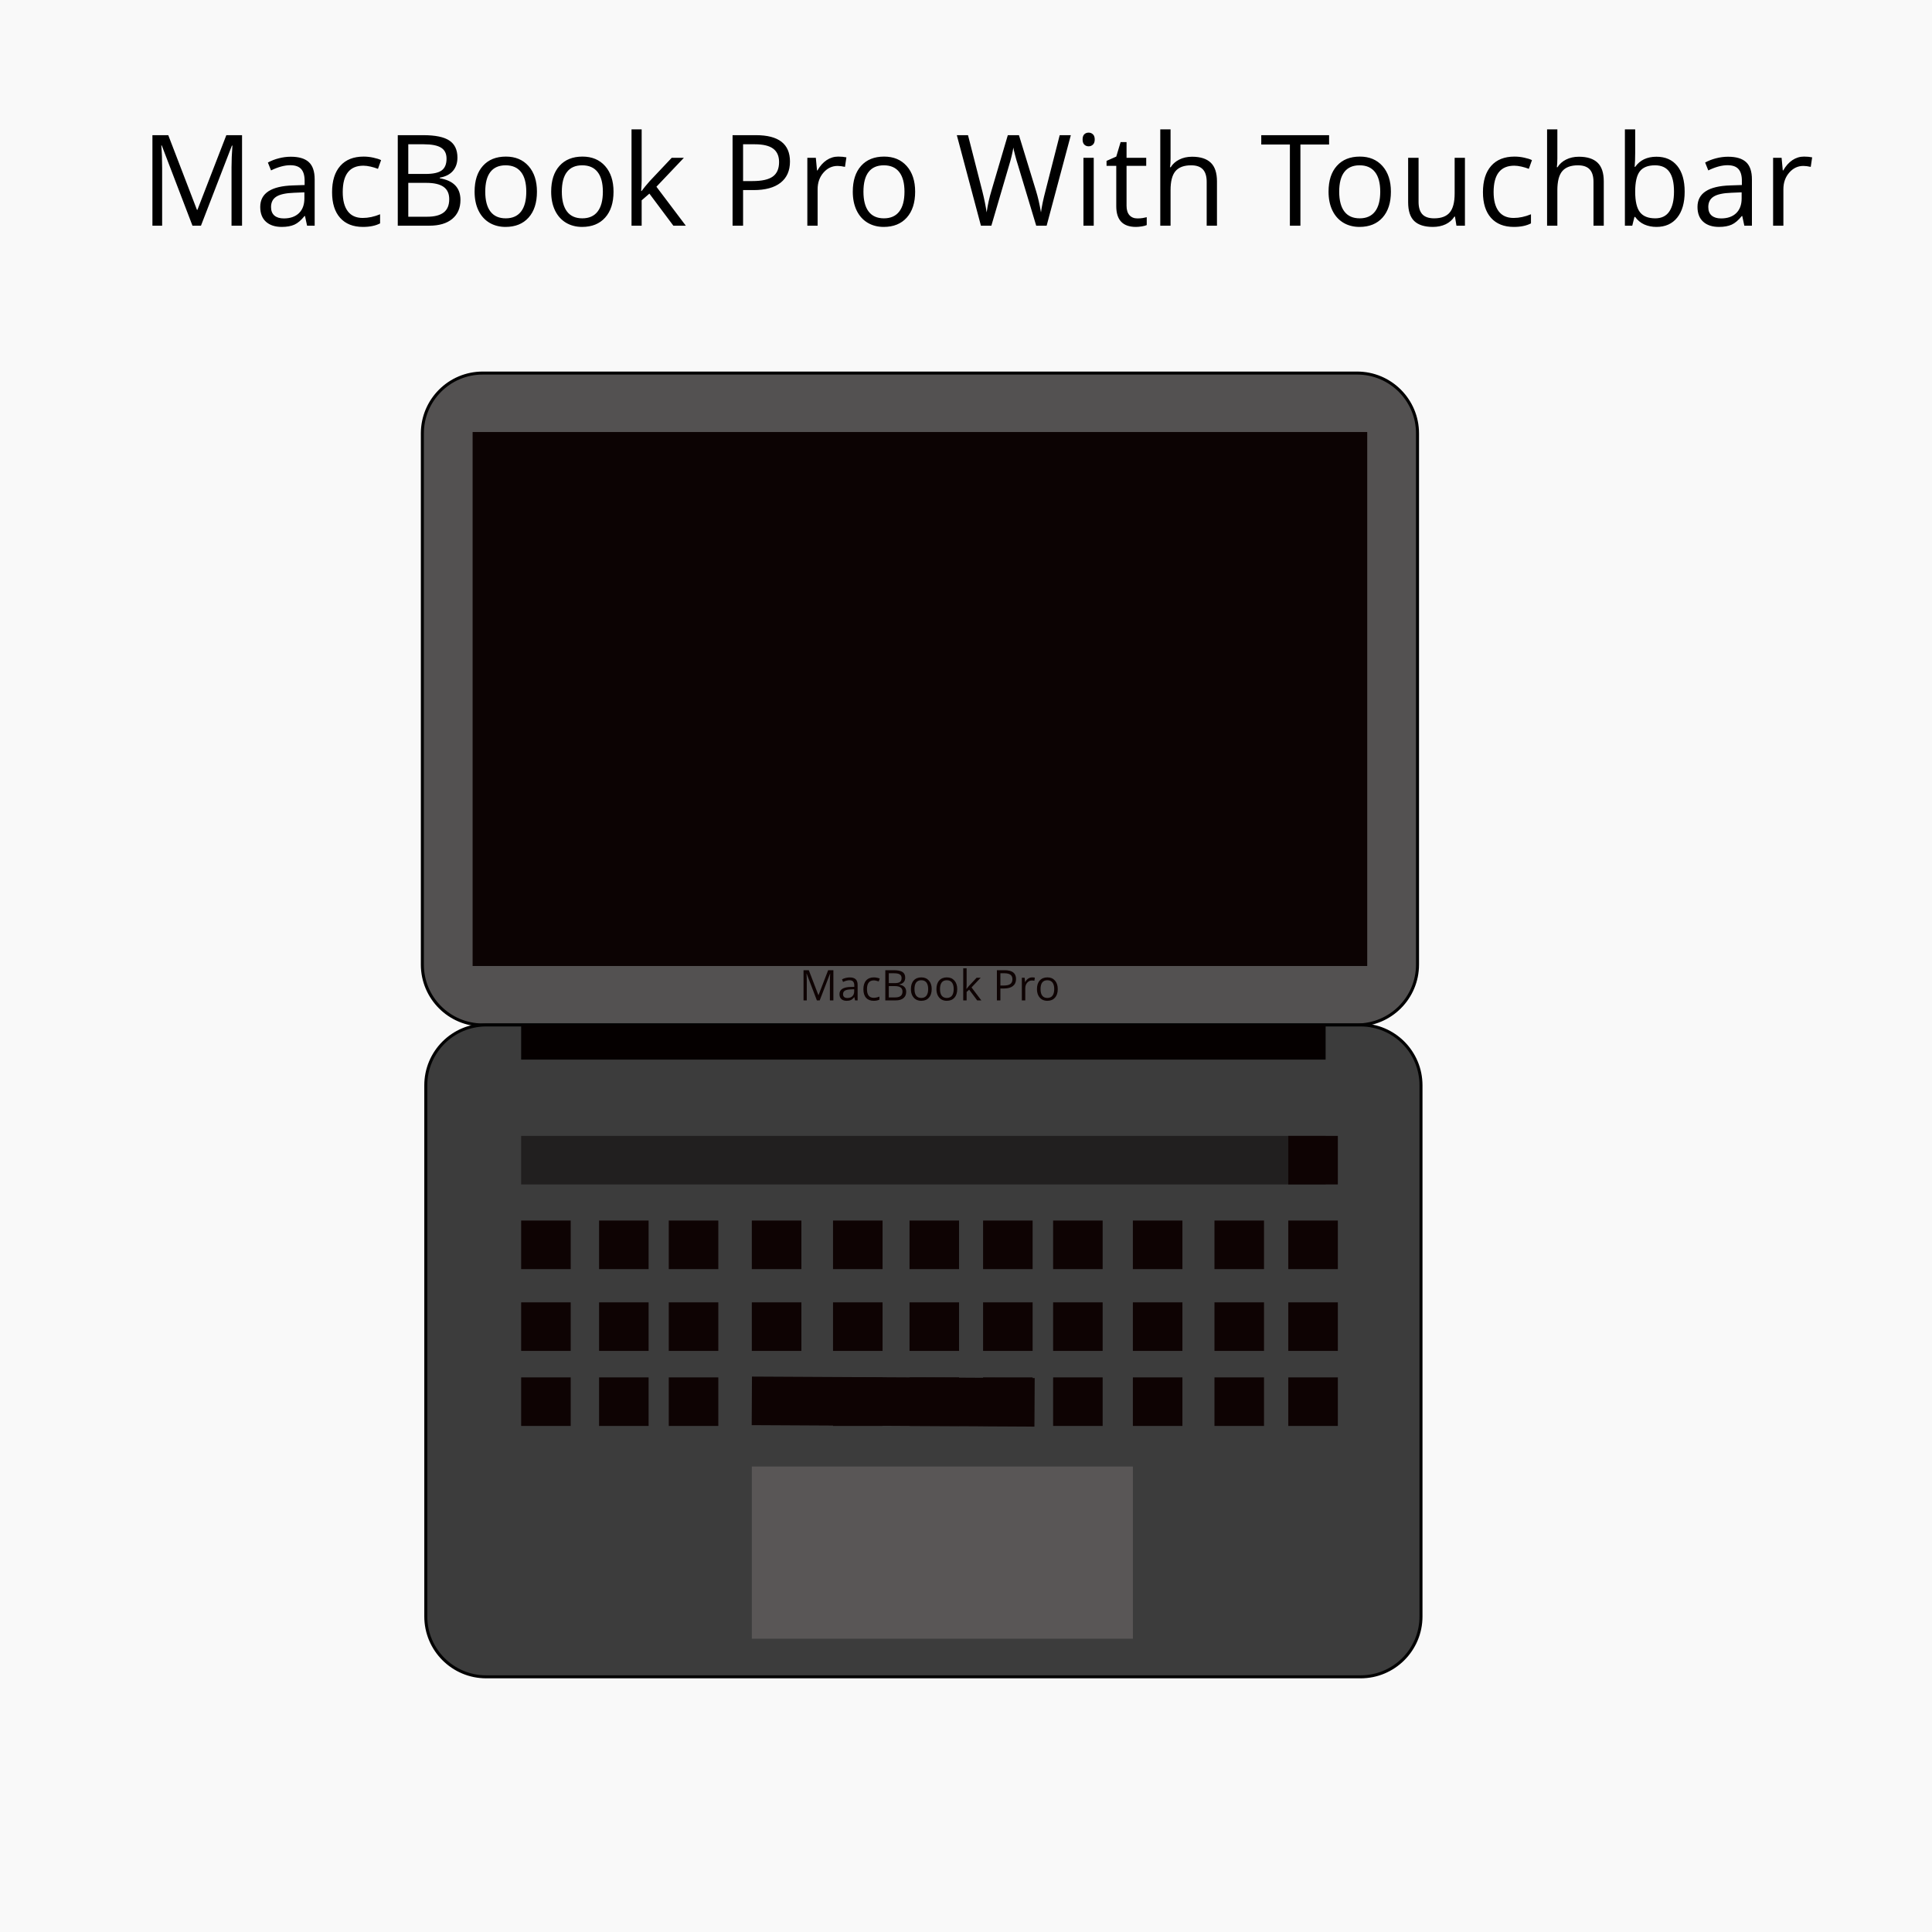
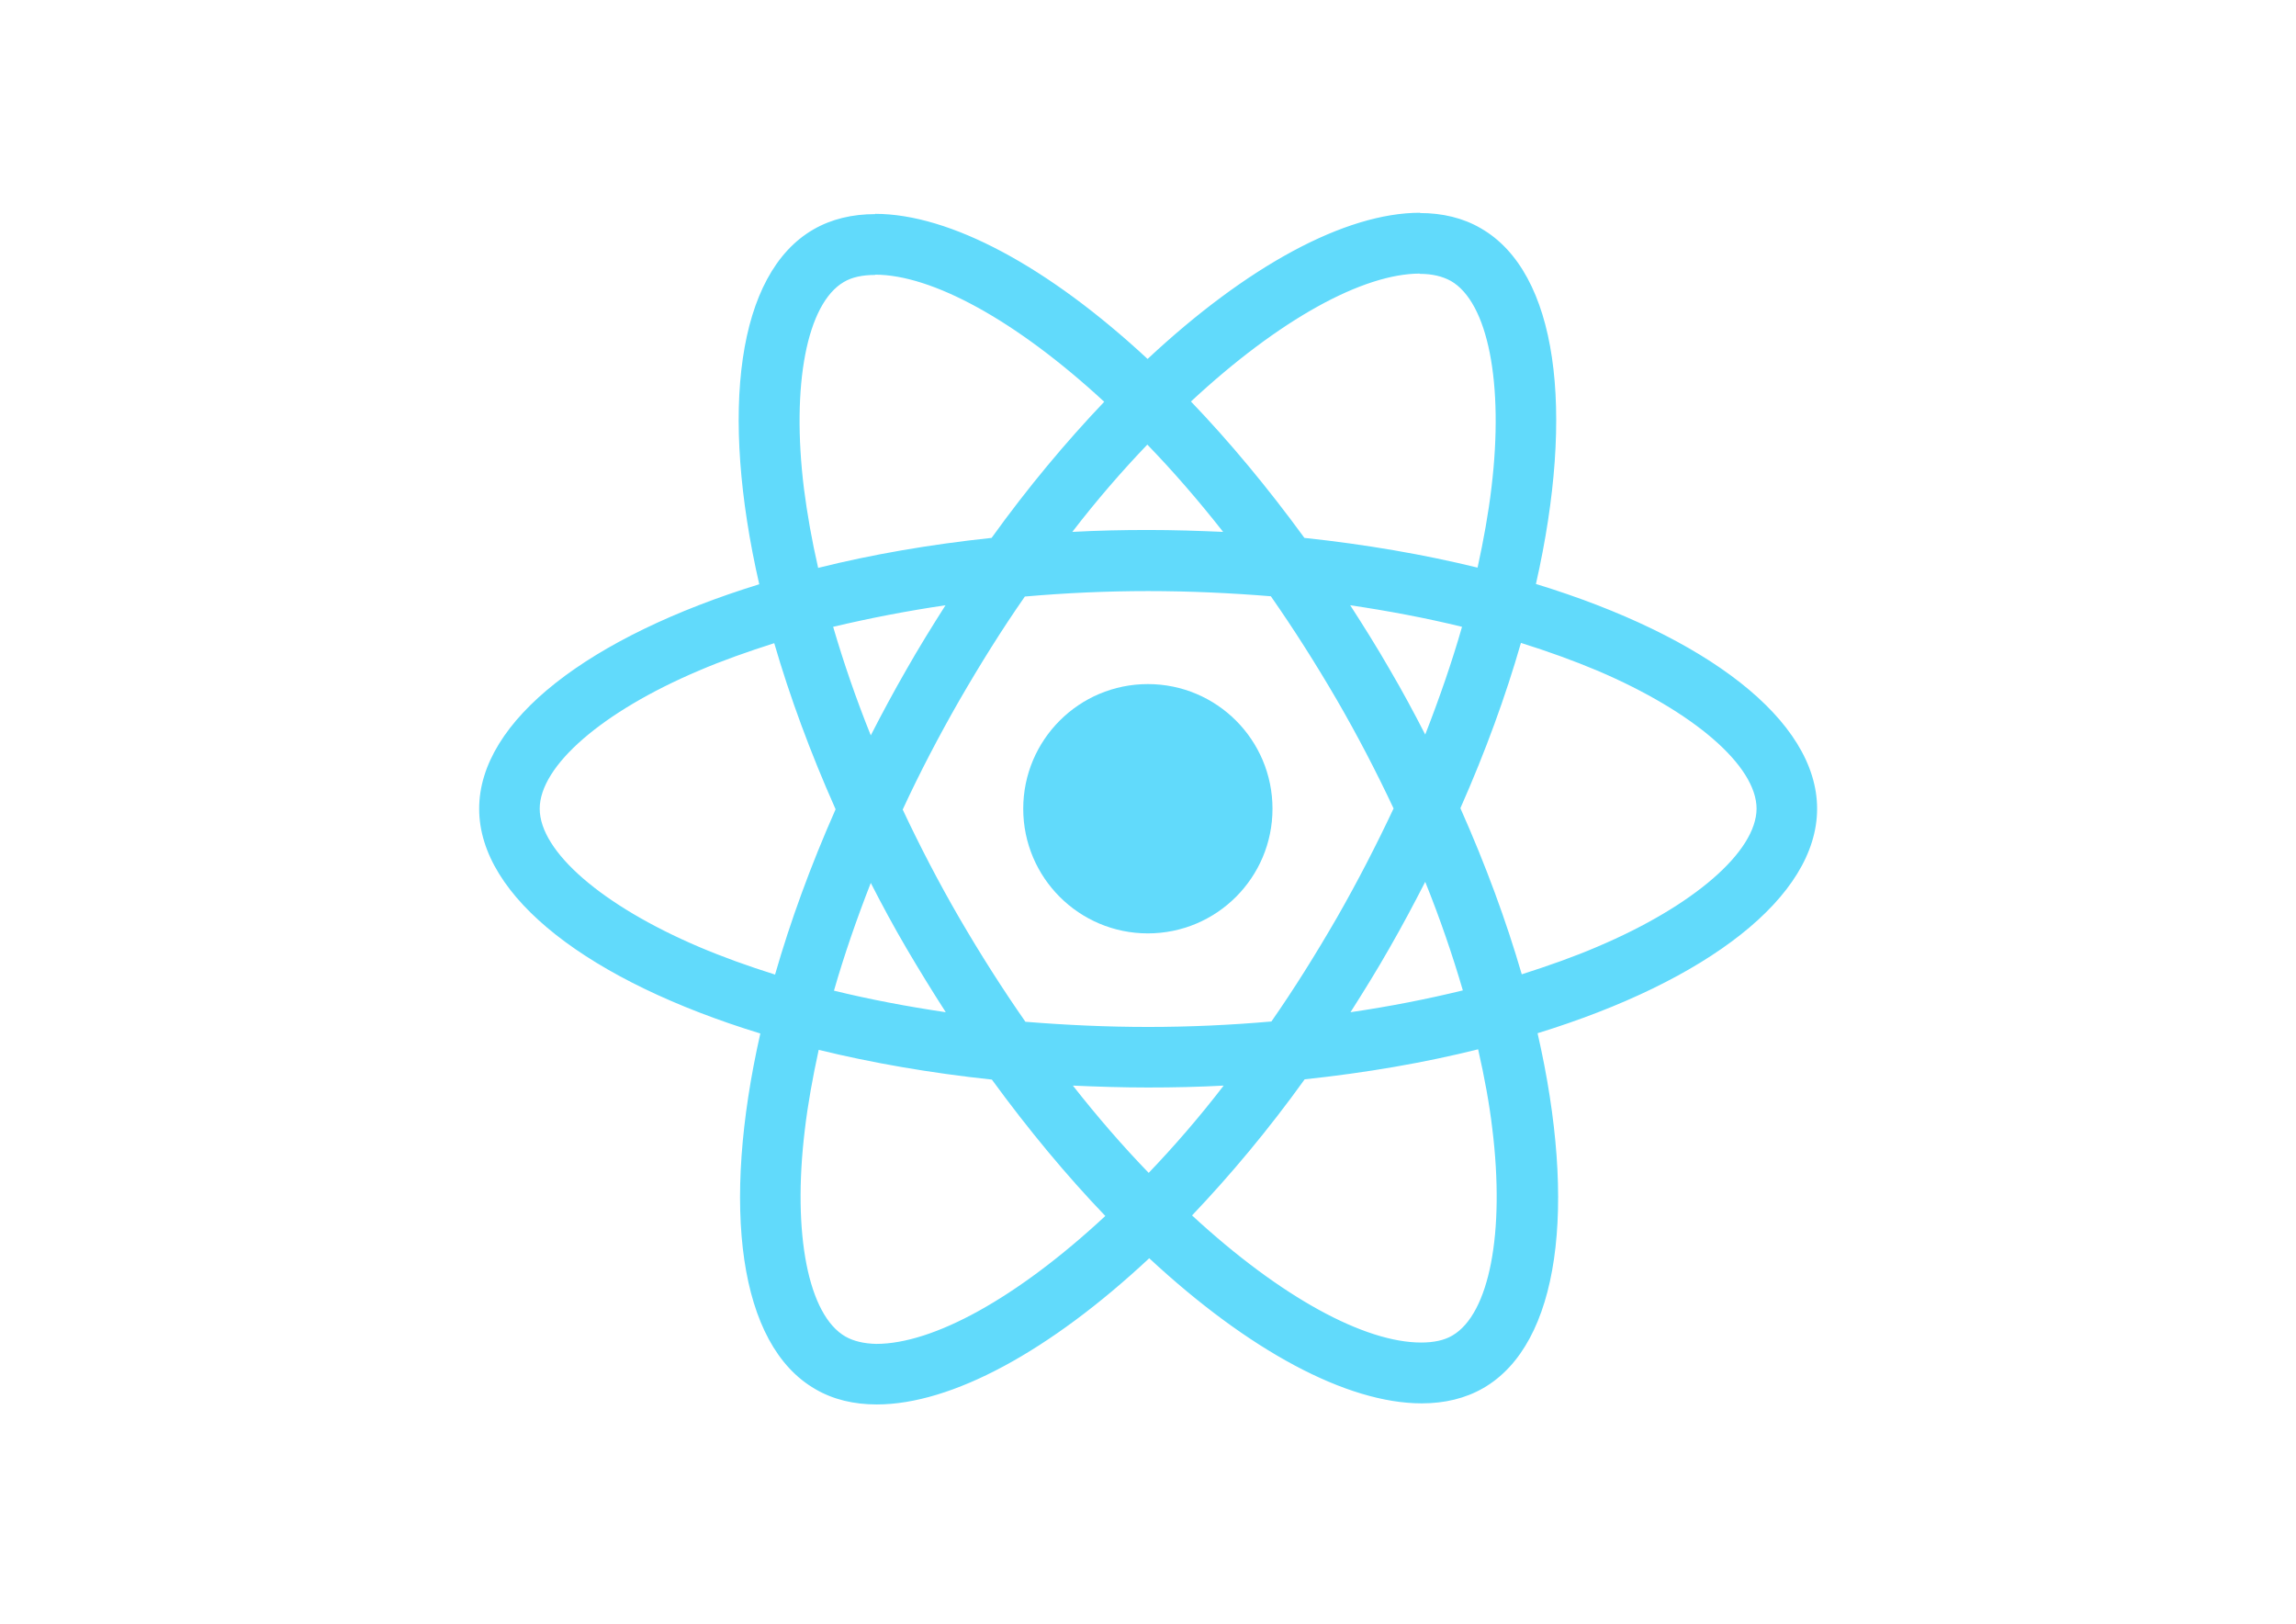
- <svg xmlns="http://www.w3.org/2000/svg" xmlns:xlink="http://www.w3.org/1999/xlink" version="1.1" preserveAspectRatio="xMidYMid meet" viewBox="0 0 640 640" width="640" height="640">
-   <defs>
-     <path d="M0 0L670.85 0L670.85 658.28L0 658.28L0 0Z" id="a17zIZoyLp" />
-     <text id="ab1kn9bsm" x="202.2" y="150.57" font-size="42" font-family="Open Sans" font-weight="normal" font-style="normal" letter-spacing="0" alignment-baseline="before-edge" transform="matrix(1 0 0 1 -155.8318 -108.3938)" style="line-height:100%" xml:space="preserve" dominant-baseline="text-before-edge">
-       <tspan x="202.2" dy="0em" alignment-baseline="before-edge" dominant-baseline="text-before-edge" text-anchor="start">MacBook Pro With Touchbar</tspan>
-     </text>
-     <style id="opensansnormalnormal">
- 
-     </style>
-     <path d="M449.57 123.58C460.61 123.58 469.57 132.54 469.57 143.58C469.57 182.77 469.57 280.34 469.57 319.53C469.57 330.57 460.61 339.53 449.57 339.53C387.64 339.53 221.84 339.53 159.91 339.53C148.86 339.53 139.91 330.57 139.91 319.53C139.91 280.34 139.91 182.77 139.91 143.58C139.91 132.54 148.86 123.58 159.91 123.58C221.84 123.58 387.64 123.58 449.57 123.58Z" id="a8slxn8QZD" />
-     <path d="M450.72 339.53C461.76 339.53 470.72 348.48 470.72 359.53C470.72 398.72 470.72 496.28 470.72 535.47C470.72 546.52 461.76 555.47 450.72 555.47C388.78 555.47 222.99 555.47 161.05 555.47C150.01 555.47 141.05 546.52 141.05 535.47C141.05 496.28 141.05 398.72 141.05 359.53C141.05 348.48 150.01 339.53 161.05 339.53C222.99 339.53 388.78 339.53 450.72 339.53Z" id="eyxnNjPDl" />
-     <path d="M172.64 339.53L439.13 339.53L439.13 351.01L172.64 351.01L172.64 339.53Z" id="b7hzltalKX" />
-     <path d="M249.05 485.81L375.28 485.81L375.28 542.84L249.05 542.84L249.05 485.81Z" id="a2758xlyqZ" />
-     <path d="M156.56 143.11L452.91 143.11L452.91 320L156.56 320L156.56 143.11Z" id="f1uUr0u2n2" />
-     <path d="M172.64 376.28L439.13 376.28L439.13 392.36L172.64 392.36L172.64 376.28Z" id="a6Ou6GKWps" />
-     <path d="M426.76 392.36L443.18 392.36L443.18 376.28L426.76 376.28L426.76 392.36Z" id="b1grmdhFsJ" />
-     <path d="M249.01 472.09L342.67 472.59L342.76 456.5L249.1 456.01L249.01 472.09Z" id="f79s5TMIS" />
-     <path d="M172.64 404.32L189.05 404.32L189.05 420.41L172.64 420.41L172.64 404.32Z" id="a4eliHWbhD" />
-     <path d="M375.28 404.32L391.69 404.32L391.69 420.41L375.28 420.41L375.28 404.32Z" id="e1YpLFwIFw" />
-     <path d="M402.31 404.32L418.72 404.32L418.72 420.41L402.31 420.41L402.31 404.32Z" id="aX0s4ZZqL" />
-     <path d="M426.76 420.41L443.18 420.41L443.18 404.32L426.76 404.32L426.76 420.41Z" id="d2fRFQQRaX" />
-     <path d="M198.45 404.32L214.86 404.32L214.86 420.41L198.45 420.41L198.45 404.32Z" id="e4WOfon7bi" />
-     <path d="M221.54 404.32L237.95 404.32L237.95 420.41L221.54 420.41L221.54 404.32Z" id="d5WCY01LH" />
-     <path d="M249.05 404.32L265.47 404.32L265.47 420.41L249.05 420.41L249.05 404.32Z" id="a2aHf5Djih" />
-     <path d="M348.86 404.32L365.27 404.32L365.27 420.41L348.86 420.41L348.86 404.32Z" id="b2LzD3AsXJ" />
-     <path d="M325.66 404.32L342.07 404.32L342.07 420.41L325.66 420.41L325.66 404.32Z" id="b5ZjjDCY1" />
-     <path d="M301.29 404.32L317.7 404.32L317.7 420.41L301.29 420.41L301.29 404.32Z" id="h1sJE6w2hm" />
-     <path d="M275.95 404.32L292.36 404.32L292.36 420.41L275.95 420.41L275.95 404.32Z" id="l2CpGMOiGm" />
-     <path d="M172.64 431.42L189.05 431.42L189.05 447.5L172.64 447.5L172.64 431.42Z" id="d2LWHzKaD5" />
-     <path d="M375.28 431.42L391.69 431.42L391.69 447.5L375.28 447.5L375.28 431.42Z" id="aBxtwOip0" />
-     <path d="M402.31 431.42L418.72 431.42L418.72 447.5L402.31 447.5L402.31 431.42Z" id="c1ZiDdlLOC" />
-     <path d="M426.76 447.5L443.18 447.5L443.18 431.42L426.76 431.42L426.76 447.5Z" id="abl91QZL" />
-     <path d="M198.45 431.42L214.86 431.42L214.86 447.5L198.45 447.5L198.45 431.42Z" id="bxEC1CyVi" />
-     <path d="M221.54 431.42L237.95 431.42L237.95 447.5L221.54 447.5L221.54 431.42Z" id="j140gebV78" />
-     <path d="M249.05 431.42L265.47 431.42L265.47 447.5L249.05 447.5L249.05 431.42Z" id="a7uuZ2ymMq" />
-     <path d="M348.86 431.42L365.27 431.42L365.27 447.5L348.86 447.5L348.86 431.42Z" id="a1CKcjpgkK" />
-     <path d="M325.66 431.42L342.07 431.42L342.07 447.5L325.66 447.5L325.66 431.42Z" id="bAo3u6AUl" />
-     <path d="M301.29 431.42L317.7 431.42L317.7 447.5L301.29 447.5L301.29 431.42Z" id="e23ZxTirxc" />
-     <path d="M275.95 431.42L292.36 431.42L292.36 447.5L275.95 447.5L275.95 431.42Z" id="b4VYlpjt7" />
-     <path d="M172.64 456.28L189.05 456.28L189.05 472.36L172.64 472.36L172.64 456.28Z" id="b7PcGk0FI" />
-     <path d="M375.28 456.28L391.69 456.28L391.69 472.36L375.28 472.36L375.28 456.28Z" id="aCsQeOonu" />
-     <path d="M402.31 456.28L418.72 456.28L418.72 472.36L402.31 472.36L402.31 456.28Z" id="e203jxgTzY" />
-     <path d="M426.76 472.36L443.18 472.36L443.18 456.28L426.76 456.28L426.76 472.36Z" id="e2OBJxCTJj" />
-     <path d="M198.45 456.28L214.86 456.28L214.86 472.36L198.45 472.36L198.45 456.28Z" id="a78vxvMNQn" />
-     <path d="M221.54 456.28L237.95 456.28L237.95 472.36L221.54 472.36L221.54 456.28Z" id="aex8swklv" />
-     <path d="M348.86 456.28L365.27 456.28L365.27 472.36L348.86 472.36L348.86 456.28Z" id="d4Ycnluoj" />
-     <path d="M325.66 456.28L342.07 456.28L342.07 472.36L325.66 472.36L325.66 456.28Z" id="a2dyG4Sxjz" />
-     <path d="M301.29 456.28L317.7 456.28L317.7 472.36L301.29 472.36L301.29 456.28Z" id="a2sOvsHdfZ" />
-     <path d="M275.95 456.28L292.36 456.28L292.36 472.36L275.95 472.36L275.95 456.28Z" id="b3aO1Rw943" />
-     <text id="c1vx5nfefT" x="265.47" y="329.14" font-size="14" font-family="Open Sans" font-weight="normal" font-style="normal" letter-spacing="0" alignment-baseline="before-edge" transform="matrix(1 0 0 1 -0.6653022 -8.611486)" style="line-height:100%" xml:space="preserve" dominant-baseline="text-before-edge">
-       <tspan x="265.47" dy="0em" alignment-baseline="before-edge" dominant-baseline="text-before-edge" text-anchor="start">MacBook Pro</tspan>
-     </text>
-   </defs>
-   <g>
-     <g>
-       <g>
-         <use xlink:href="#a17zIZoyLp" opacity="1" fill="#f9f9f9" fill-opacity="1" />
-       </g>
-       <g id="d28DVxwJU8">
-         <use xlink:href="#ab1kn9bsm" opacity="1" fill="#000000" fill-opacity="1" />
-       </g>
-       <g>
-         <use xlink:href="#a8slxn8QZD" opacity="1" fill="#535151" fill-opacity="1" />
-         <g>
-           <use xlink:href="#a8slxn8QZD" opacity="1" fill-opacity="0" stroke="#000000" stroke-width="1" stroke-opacity="1" />
-         </g>
-       </g>
-       <g>
-         <use xlink:href="#eyxnNjPDl" opacity="1" fill="#3c3c3c" fill-opacity="1" />
-         <g>
-           <use xlink:href="#eyxnNjPDl" opacity="1" fill-opacity="0" stroke="#020202" stroke-width="1" stroke-opacity="1" />
-         </g>
-       </g>
-       <g>
-         <use xlink:href="#b7hzltalKX" opacity="1" fill="#050000" fill-opacity="1" />
-       </g>
-       <g>
-         <use xlink:href="#a2758xlyqZ" opacity="1" fill="#595656" fill-opacity="1" />
-       </g>
-       <g>
-         <use xlink:href="#f1uUr0u2n2" opacity="1" fill="#0c0303" fill-opacity="1" />
-       </g>
-       <g>
-         <use xlink:href="#a6Ou6GKWps" opacity="1" fill="#211f1f" fill-opacity="1" />
-       </g>
-       <g>
-         <use xlink:href="#b1grmdhFsJ" opacity="1" fill="#0e0303" fill-opacity="1" />
-       </g>
-       <g>
-         <use xlink:href="#f79s5TMIS" opacity="1" fill="#0e0303" fill-opacity="1" />
-       </g>
-       <g>
-         <use xlink:href="#a4eliHWbhD" opacity="1" fill="#0e0303" fill-opacity="1" />
-       </g>
-       <g>
-         <use xlink:href="#e1YpLFwIFw" opacity="1" fill="#0e0303" fill-opacity="1" />
-       </g>
-       <g>
-         <use xlink:href="#aX0s4ZZqL" opacity="1" fill="#0e0303" fill-opacity="1" />
-       </g>
-       <g>
-         <use xlink:href="#d2fRFQQRaX" opacity="1" fill="#0e0303" fill-opacity="1" />
-       </g>
-       <g>
-         <use xlink:href="#e4WOfon7bi" opacity="1" fill="#0e0303" fill-opacity="1" />
-       </g>
-       <g>
-         <use xlink:href="#d5WCY01LH" opacity="1" fill="#0e0303" fill-opacity="1" />
-       </g>
-       <g>
-         <use xlink:href="#a2aHf5Djih" opacity="1" fill="#0e0303" fill-opacity="1" />
-       </g>
-       <g>
-         <use xlink:href="#b2LzD3AsXJ" opacity="1" fill="#0e0303" fill-opacity="1" />
-       </g>
-       <g>
-         <use xlink:href="#b5ZjjDCY1" opacity="1" fill="#0e0303" fill-opacity="1" />
-       </g>
-       <g>
-         <use xlink:href="#h1sJE6w2hm" opacity="1" fill="#0e0303" fill-opacity="1" />
-       </g>
-       <g>
-         <use xlink:href="#l2CpGMOiGm" opacity="1" fill="#0e0303" fill-opacity="1" />
-       </g>
-       <g>
-         <use xlink:href="#d2LWHzKaD5" opacity="1" fill="#0e0303" fill-opacity="1" />
-       </g>
-       <g>
-         <use xlink:href="#aBxtwOip0" opacity="1" fill="#0e0303" fill-opacity="1" />
-       </g>
-       <g>
-         <use xlink:href="#c1ZiDdlLOC" opacity="1" fill="#0e0303" fill-opacity="1" />
-       </g>
-       <g>
-         <use xlink:href="#abl91QZL" opacity="1" fill="#0e0303" fill-opacity="1" />
-       </g>
-       <g>
-         <use xlink:href="#bxEC1CyVi" opacity="1" fill="#0e0303" fill-opacity="1" />
-       </g>
-       <g>
-         <use xlink:href="#j140gebV78" opacity="1" fill="#0e0303" fill-opacity="1" />
-       </g>
-       <g>
-         <use xlink:href="#a7uuZ2ymMq" opacity="1" fill="#0e0303" fill-opacity="1" />
-       </g>
-       <g>
-         <use xlink:href="#a1CKcjpgkK" opacity="1" fill="#0e0303" fill-opacity="1" />
-       </g>
-       <g>
-         <use xlink:href="#bAo3u6AUl" opacity="1" fill="#0e0303" fill-opacity="1" />
-       </g>
-       <g>
-         <use xlink:href="#e23ZxTirxc" opacity="1" fill="#0e0303" fill-opacity="1" />
-       </g>
-       <g>
-         <use xlink:href="#b4VYlpjt7" opacity="1" fill="#0e0303" fill-opacity="1" />
-       </g>
-       <g>
-         <use xlink:href="#b7PcGk0FI" opacity="1" fill="#0e0303" fill-opacity="1" />
-       </g>
-       <g>
-         <use xlink:href="#aCsQeOonu" opacity="1" fill="#0e0303" fill-opacity="1" />
-       </g>
-       <g>
-         <use xlink:href="#e203jxgTzY" opacity="1" fill="#0e0303" fill-opacity="1" />
-       </g>
-       <g>
-         <use xlink:href="#e2OBJxCTJj" opacity="1" fill="#0e0303" fill-opacity="1" />
-       </g>
-       <g>
-         <use xlink:href="#a78vxvMNQn" opacity="1" fill="#0e0303" fill-opacity="1" />
-       </g>
-       <g>
-         <use xlink:href="#aex8swklv" opacity="1" fill="#0e0303" fill-opacity="1" />
-       </g>
-       <g>
-         <use xlink:href="#d4Ycnluoj" opacity="1" fill="#0e0303" fill-opacity="1" />
-       </g>
-       <g>
-         <use xlink:href="#a2dyG4Sxjz" opacity="1" fill="#0e0303" fill-opacity="1" />
-       </g>
-       <g>
-         <use xlink:href="#a2sOvsHdfZ" opacity="1" fill="#0e0303" fill-opacity="1" />
-       </g>
-       <g>
-         <use xlink:href="#b3aO1Rw943" opacity="1" fill="#0e0303" fill-opacity="1" />
-       </g>
-       <g id="d1sS5SK0b4">
-         <use xlink:href="#c1vx5nfefT" opacity="1" fill="#0e0303" fill-opacity="1" />
-       </g>
-     </g>
+ <svg xmlns="http://www.w3.org/2000/svg" viewBox="0 0 841.9 595.3">
+   <g fill="#61DAFB">
+     <path d="M666.3 296.5c0-32.5-40.7-63.3-103.1-82.4 14.4-63.6 8-114.2-20.2-130.4-6.5-3.8-14.1-5.6-22.4-5.6v22.3c4.6 0 8.3.9 11.4 2.6 13.6 7.8 19.5 37.5 14.9 75.7-1.1 9.4-2.9 19.3-5.1 29.4-19.6-4.8-41-8.5-63.5-10.9-13.5-18.5-27.5-35.3-41.6-50 32.6-30.3 63.2-46.9 84-46.9V78c-27.5 0-63.5 19.6-99.9 53.6-36.4-33.8-72.4-53.2-99.9-53.2v22.3c20.7 0 51.4 16.5 84 46.6-14 14.7-28 31.4-41.3 49.9-22.6 2.4-44 6.1-63.6 11-2.3-10-4-19.7-5.2-29-4.7-38.2 1.1-67.9 14.6-75.8 3-1.8 6.9-2.6 11.5-2.6V78.5c-8.4 0-16 1.8-22.6 5.6-28.1 16.2-34.4 66.7-19.9 130.1-62.2 19.2-102.7 49.9-102.7 82.3 0 32.5 40.7 63.3 103.1 82.4-14.4 63.6-8 114.2 20.2 130.4 6.5 3.8 14.1 5.6 22.5 5.6 27.5 0 63.5-19.6 99.9-53.6 36.4 33.8 72.4 53.2 99.9 53.2 8.4 0 16-1.8 22.6-5.6 28.1-16.2 34.4-66.7 19.9-130.1 62-19.1 102.5-49.9 102.5-82.3zm-130.2-66.7c-3.7 12.9-8.3 26.2-13.5 39.5-4.1-8-8.4-16-13.1-24-4.6-8-9.5-15.8-14.4-23.4 14.2 2.1 27.9 4.7 41 7.9zm-45.8 106.5c-7.8 13.5-15.8 26.3-24.1 38.2-14.9 1.3-30 2-45.2 2-15.1 0-30.2-.7-45-1.9-8.3-11.9-16.4-24.6-24.2-38-7.6-13.1-14.5-26.4-20.8-39.8 6.2-13.4 13.2-26.8 20.7-39.9 7.8-13.5 15.8-26.3 24.1-38.2 14.9-1.3 30-2 45.2-2 15.1 0 30.2.7 45 1.9 8.3 11.9 16.4 24.6 24.2 38 7.6 13.1 14.5 26.4 20.8 39.8-6.3 13.4-13.2 26.8-20.7 39.9zm32.3-13c5.4 13.4 10 26.8 13.8 39.8-13.1 3.2-26.9 5.9-41.2 8 4.9-7.7 9.8-15.6 14.4-23.7 4.6-8 8.9-16.1 13-24.1zM421.2 430c-9.3-9.6-18.6-20.3-27.8-32 9 .4 18.2.7 27.5.7 9.4 0 18.7-.2 27.8-.7-9 11.7-18.3 22.4-27.5 32zm-74.4-58.9c-14.2-2.1-27.9-4.7-41-7.9 3.7-12.9 8.3-26.2 13.5-39.5 4.1 8 8.4 16 13.1 24 4.7 8 9.5 15.8 14.4 23.4zM420.7 163c9.3 9.6 18.6 20.3 27.8 32-9-.4-18.2-.7-27.5-.7-9.4 0-18.7.2-27.8.7 9-11.7 18.3-22.4 27.5-32zm-74 58.9c-4.9 7.7-9.8 15.6-14.4 23.7-4.6 8-8.9 16-13 24-5.4-13.4-10-26.8-13.8-39.8 13.1-3.1 26.9-5.8 41.2-7.9zm-90.5 125.2c-35.4-15.1-58.3-34.9-58.3-50.6 0-15.7 22.9-35.6 58.3-50.6 8.6-3.7 18-7 27.7-10.1 5.7 19.6 13.2 40 22.5 60.9-9.2 20.8-16.6 41.1-22.2 60.6-9.9-3.1-19.3-6.5-28-10.2zM310 490c-13.6-7.8-19.5-37.5-14.9-75.7 1.1-9.4 2.9-19.3 5.1-29.4 19.6 4.8 41 8.5 63.5 10.9 13.5 18.5 27.5 35.3 41.6 50-32.6 30.3-63.2 46.9-84 46.9-4.5-.1-8.3-1-11.3-2.7zm237.2-76.2c4.7 38.2-1.1 67.9-14.6 75.8-3 1.8-6.9 2.6-11.5 2.6-20.7 0-51.4-16.5-84-46.6 14-14.7 28-31.4 41.3-49.9 22.6-2.4 44-6.1 63.6-11 2.3 10.1 4.1 19.8 5.2 29.1zm38.5-66.7c-8.6 3.7-18 7-27.7 10.1-5.7-19.6-13.2-40-22.5-60.9 9.2-20.8 16.6-41.1 22.2-60.6 9.9 3.1 19.3 6.5 28.1 10.2 35.4 15.1 58.3 34.9 58.3 50.6-.1 15.7-23 35.6-58.4 50.6zM320.8 78.4z" />
+     <circle cx="420.9" cy="296.5" r="45.7" />
+     <path d="M520.5 78.1z" />
  </g>
</svg>
